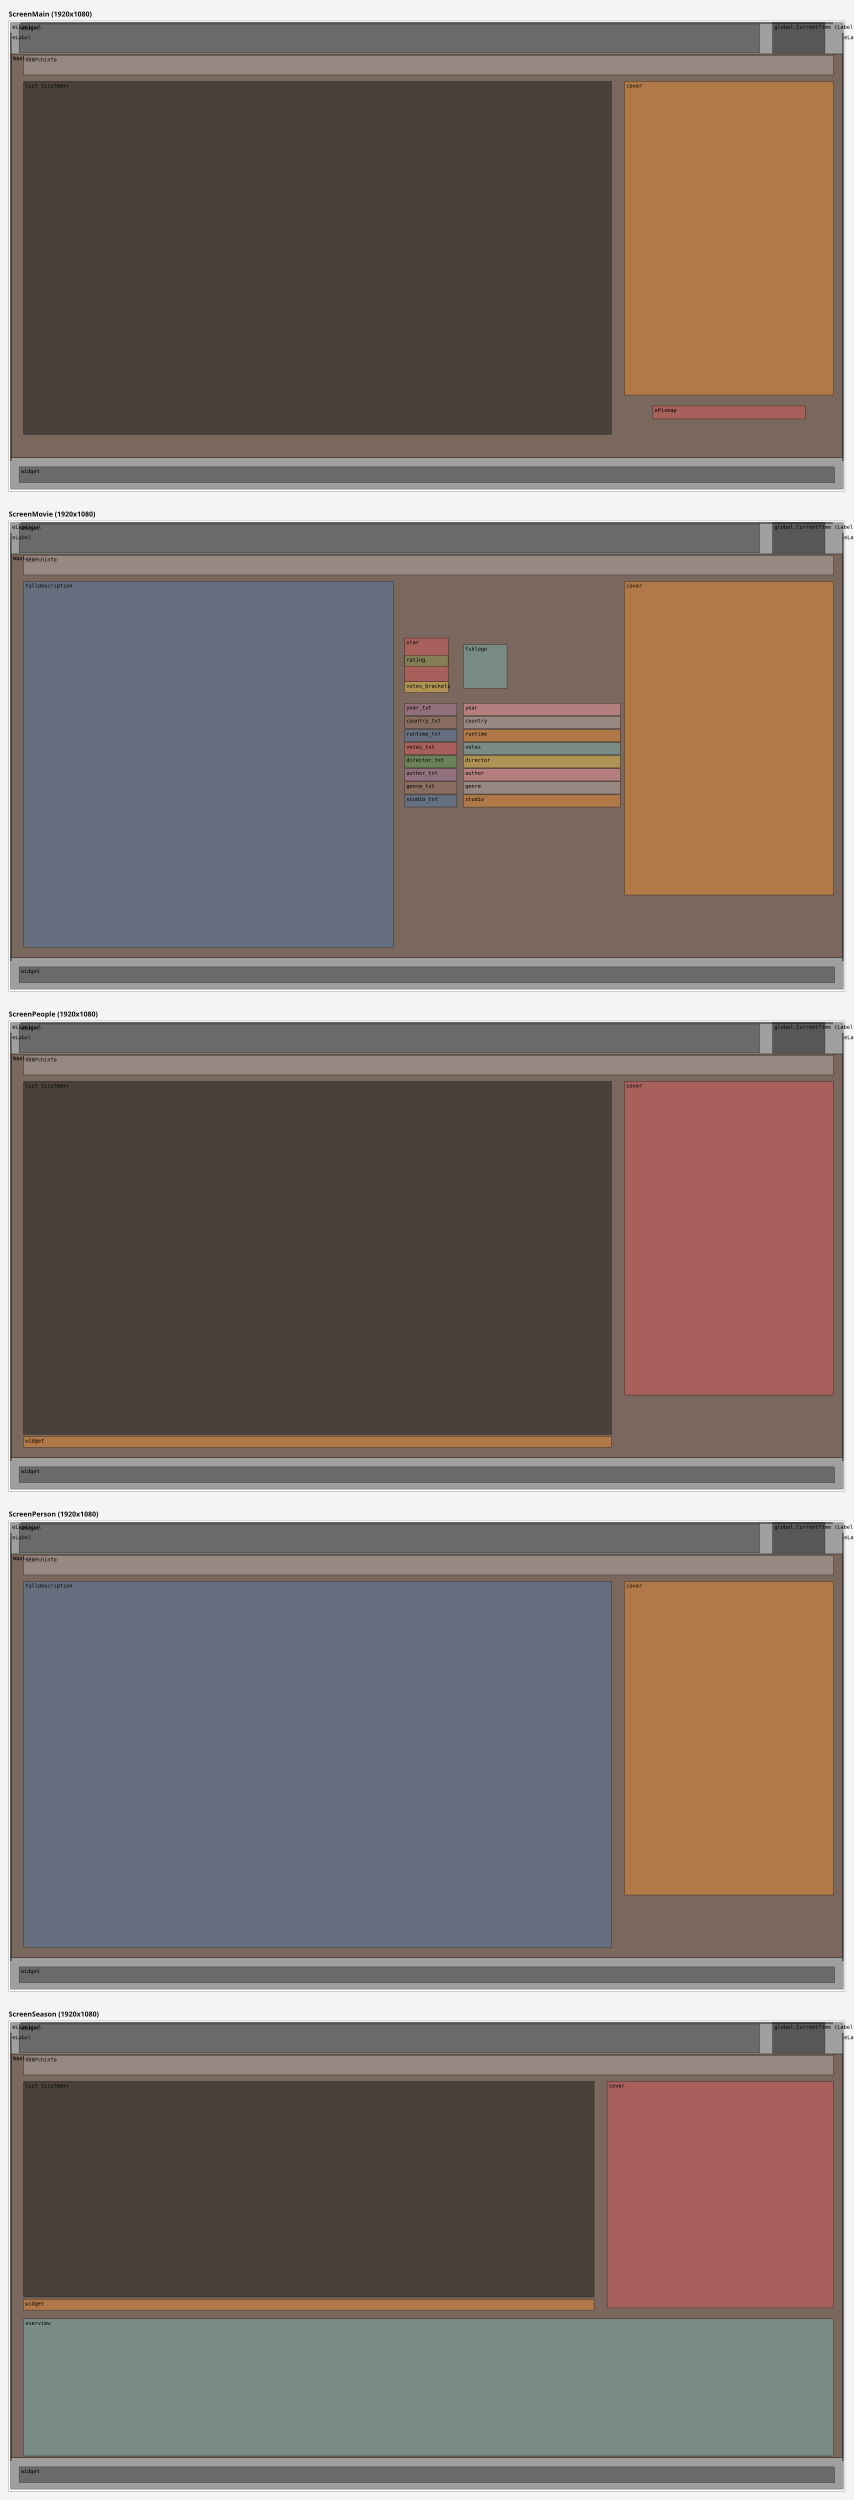
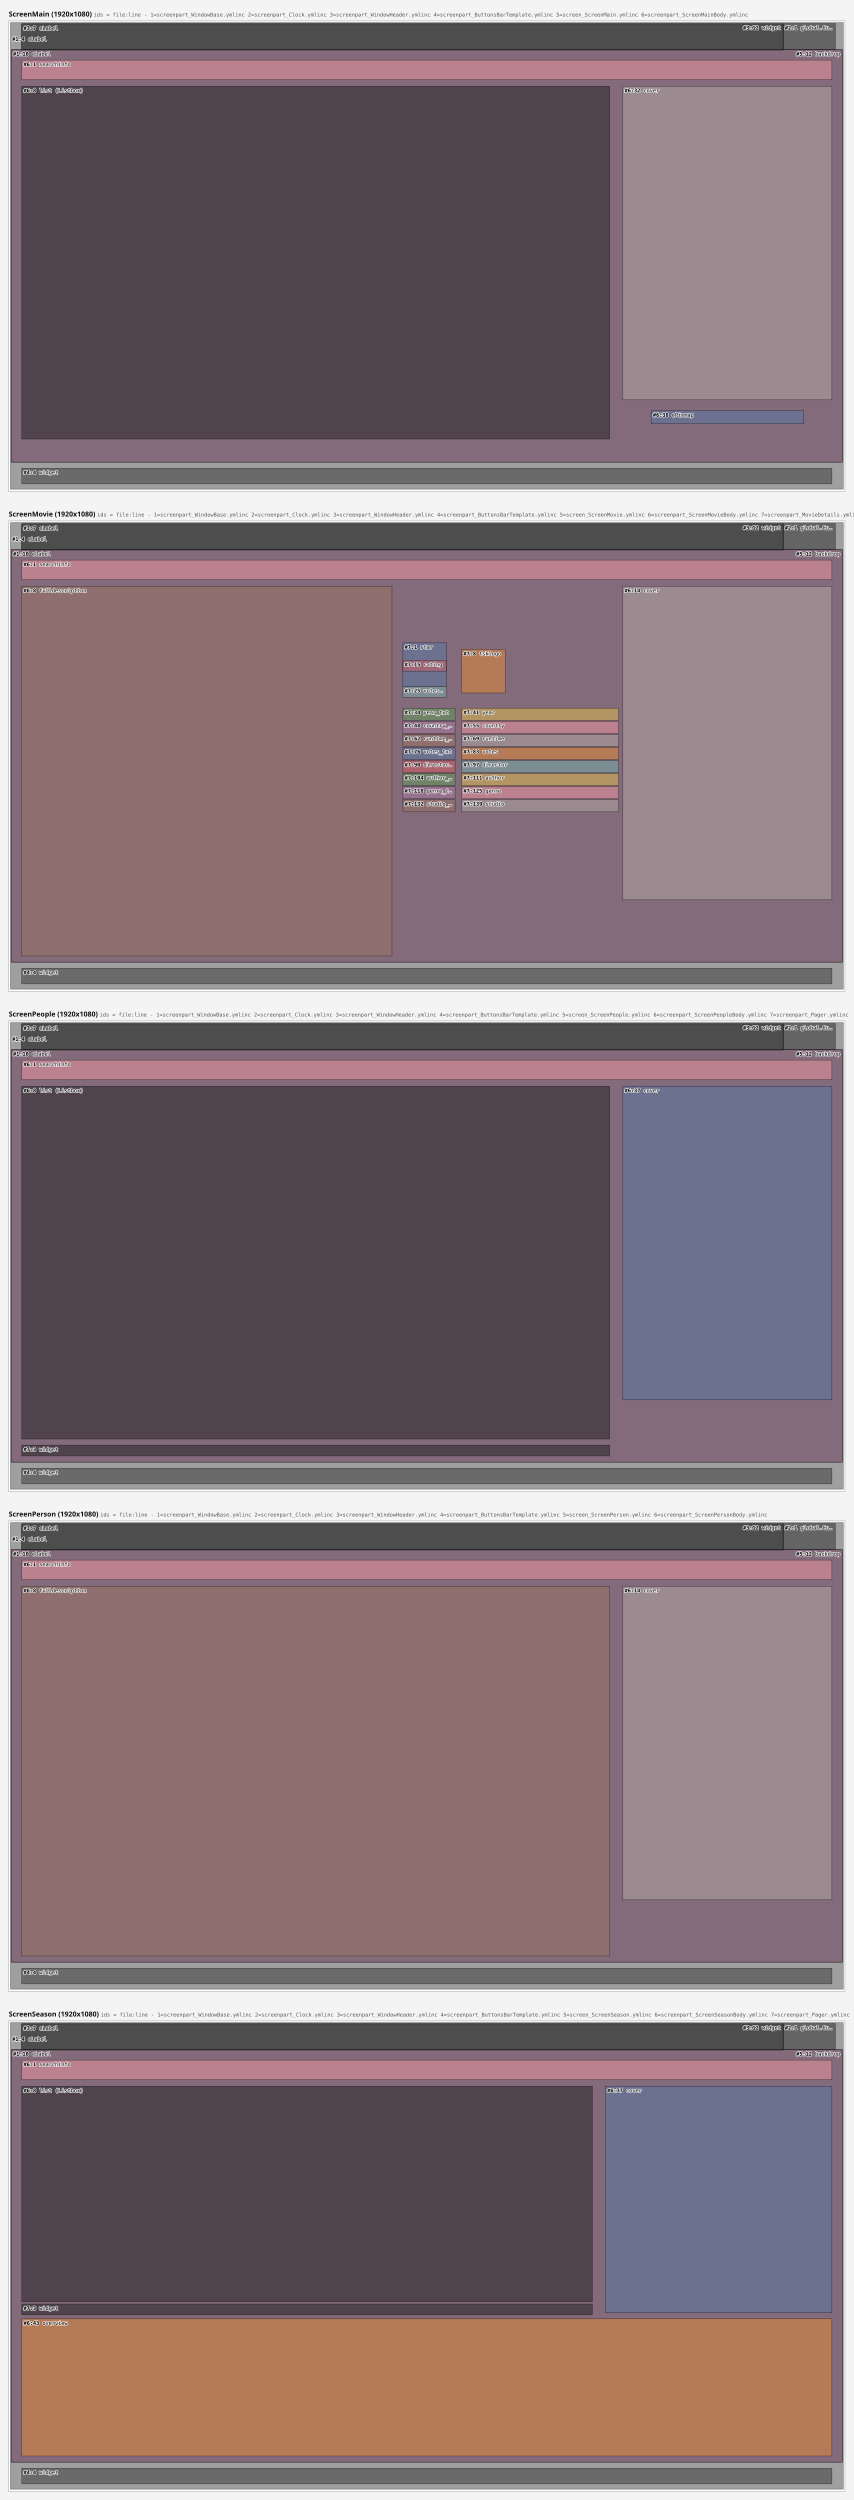
<svg xmlns="http://www.w3.org/2000/svg" width="1960" height="5740" viewBox="0 0 1960 5740">
  <rect x="0" y="0" width="1960" height="5740" fill="#f4f4f4" />
-   <text x="20" y="38" font-family="sans-serif" font-size="16" font-weight="bold" fill="#111111">ScreenMain (1920x1080)</text>
+   <text x="20" y="38" font-family="sans-serif" font-size="16" font-weight="bold" fill="#111111">ScreenMain (1920x1080) <tspan font-family="monospace" font-size="12" font-weight="normal" fill="#555555">ids = file:line - 1=screenpart_WindowBase.ymlinc  2=screenpart_Clock.ymlinc  3=screenpart_WindowHeader.ymlinc  4=screenpart_ButtonsBarTemplate.ymlinc  5=screen_ScreenMain.ymlinc  6=screenpart_ScreenMainBody.ymlinc</tspan>
+   </text>
  <g data-screen="0" transform="translate(20,48)">
    <rect x="0" y="0" width="1920" height="1080" fill="#ffffff" stroke="#999999" stroke-width="1" />
-     <g>
-       <rect data-ref="0:0" x="4" y="4" width="1912" height="1071" fill="#2c2c2c" fill-opacity="0.45" stroke="#000000" stroke-opacity="0.6" stroke-width="1" />
-       <text x="8" y="18" font-family="monospace" font-size="12" fill="#000000">eLabel</text>
-     </g>
-     <g>
-       <rect data-ref="0:1" x="6" y="76" width="1908" height="927" fill="#121212" fill-opacity="0.45" stroke="#000000" stroke-opacity="0.6" stroke-width="1" />
-       <text x="10" y="90" font-family="monospace" font-size="12" fill="#000000">eLabel</text>
-     </g>
-     <g>
-       <rect data-ref="0:2" x="28" y="4" width="1864" height="2" fill="#2c2c2c" fill-opacity="0.45" stroke="#000000" stroke-opacity="0.6" stroke-width="1" />
-       <text x="32" y="18" font-family="monospace" font-size="12" fill="#000000">eLabel</text>
-     </g>
-     <g>
-       <rect data-ref="0:3" x="4" y="28" width="2" height="982" fill="#2c2c2c" fill-opacity="0.45" stroke="#000000" stroke-opacity="0.6" stroke-width="1" />
-       <text x="8" y="42" font-family="monospace" font-size="12" fill="#000000">eLabel</text>
-     </g>
-     <g>
-       <rect data-ref="0:4" x="1914" y="28" width="2" height="982" fill="#2c2c2c" fill-opacity="0.45" stroke="#000000" stroke-opacity="0.6" stroke-width="1" />
-       <text x="1918" y="42" font-family="monospace" font-size="12" fill="#000000">eLabel</text>
-     </g>
-     <g>
-       <rect data-ref="0:8" x="6" y="76" width="1908" height="927" fill="#9c755f" fill-opacity="0.45" stroke="#000000" stroke-opacity="0.6" stroke-width="1" />
-       <text x="10" y="90" font-family="monospace" font-size="12" fill="#000000">backdrop</text>
-     </g>
-     <g>
-       <rect data-ref="0:5" x="24" y="7" width="1700" height="66" fill="#2c2c2c" fill-opacity="0.45" stroke="#000000" stroke-opacity="0.6" stroke-width="1" />
-       <text x="28" y="21" font-family="monospace" font-size="12" fill="#000000">widget</text>
-     </g>
-     <g>
-       <rect data-ref="0:9" x="34" y="79" width="1860" height="45" fill="#bab0ac" fill-opacity="0.45" stroke="#000000" stroke-opacity="0.6" stroke-width="1" />
-       <text x="38" y="93" font-family="monospace" font-size="12" fill="#000000">searchinfo</text>
-     </g>
-     <g>
-       <rect data-ref="0:10" x="34" y="139" width="1350" height="810" fill="#121212" fill-opacity="0.45" stroke="#000000" stroke-opacity="0.6" stroke-width="1" />
-       <text x="38" y="153" font-family="monospace" font-size="12" fill="#000000">list (Listbox)</text>
-     </g>
-     <g>
-       <rect data-ref="0:11" x="1414" y="139" width="480" height="720" fill="#f28e2b" fill-opacity="0.45" stroke="#000000" stroke-opacity="0.6" stroke-width="1" />
-       <text x="1418" y="153" font-family="monospace" font-size="12" fill="#000000">cover</text>
-     </g>
-     <g>
-       <rect data-ref="0:12" x="1479" y="884" width="350" height="30" fill="#e15759" fill-opacity="0.45" stroke="#000000" stroke-opacity="0.6" stroke-width="1" />
-       <text x="1483" y="898" font-family="monospace" font-size="12" fill="#000000">ePixmap</text>
-     </g>
-     <g>
-       <rect data-ref="0:7" x="24" y="1024" width="1872" height="36" fill="#2c2c2c" fill-opacity="0.45" stroke="#000000" stroke-opacity="0.6" stroke-width="1" />
-       <text x="28" y="1038" font-family="monospace" font-size="12" fill="#000000">widget</text>
-     </g>
-     <g>
-       <rect data-ref="0:6" x="1754" y="4" width="120" height="70" fill="#000000" fill-opacity="0.45" stroke="#000000" stroke-opacity="0.6" stroke-width="1" />
-       <text x="1758" y="18" font-family="monospace" font-size="12" fill="#000000">global.CurrentTime (Label)</text>
-     </g>
-   </g>
-   <text x="20" y="1186" font-family="sans-serif" font-size="16" font-weight="bold" fill="#111111">ScreenMovie (1920x1080)</text>
+     <rect data-ref="0:0" data-src="screenpart_WindowBase.ymlinc:4" x="4" y="4" width="1912" height="1071" fill="#2c2c2c" fill-opacity="0.45" stroke="#000000" stroke-opacity="0.6" stroke-width="1" />
+     <rect data-ref="0:1" data-src="screenpart_WindowBase.ymlinc:10" x="6" y="66" width="1908" height="947" fill="#121212" fill-opacity="0.45" stroke="#000000" stroke-opacity="0.6" stroke-width="1" />
+     <rect data-ref="0:6" data-src="screen_ScreenMain.ymlinc:12" x="6" y="66" width="1908" height="947" fill="#b07aa1" fill-opacity="0.45" stroke="#000000" stroke-opacity="0.6" stroke-width="1" />
+     <rect data-ref="0:7" data-src="screenpart_ScreenMainBody.ymlinc:1" x="30" y="90" width="1860" height="45" fill="#ff9da7" fill-opacity="0.45" stroke="#000000" stroke-opacity="0.6" stroke-width="1" />
+     <rect data-ref="0:8" data-src="screenpart_ScreenMainBody.ymlinc:8" x="30" y="150" width="1350" height="810" fill="#121212" fill-opacity="0.45" stroke="#000000" stroke-opacity="0.6" stroke-width="1" />
+     <rect data-ref="0:9" data-src="screenpart_ScreenMainBody.ymlinc:32" x="1410" y="150" width="480" height="720" fill="#bab0ac" fill-opacity="0.45" stroke="#000000" stroke-opacity="0.6" stroke-width="1" />
+     <rect data-ref="0:10" data-src="screenpart_ScreenMainBody.ymlinc:38" x="1475" y="895" width="350" height="30" fill="#4e79a7" fill-opacity="0.45" stroke="#000000" stroke-opacity="0.6" stroke-width="1" />
+     <rect data-ref="0:5" data-src="screenpart_ButtonsBarTemplate.ymlinc:4" x="30" y="1027" width="1860" height="36" fill="#2c2c2c" fill-opacity="0.45" stroke="#000000" stroke-opacity="0.6" stroke-width="1" />
+     <rect data-ref="0:3" data-src="screenpart_WindowHeader.ymlinc:7" x="30" y="7" width="1748" height="60" fill="#2c2c2c" fill-opacity="0.45" stroke="#000000" stroke-opacity="0.6" stroke-width="1" />
+     <rect data-ref="0:2" data-src="screenpart_Clock.ymlinc:1" x="1778" y="6" width="120" height="60" fill="#1d1d1d" fill-opacity="0.45" stroke="#000000" stroke-opacity="0.6" stroke-width="1" />
+     <rect data-ref="0:4" data-src="screenpart_WindowHeader.ymlinc:12" x="30" y="6" width="1748" height="60" fill="#2c2c2c" fill-opacity="0.45" stroke="#000000" stroke-opacity="0.6" stroke-width="1" />
+     <g pointer-events="none" font-family="monospace" font-size="12" fill="#000000" stroke="#ffffff" stroke-width="3" stroke-opacity="0.85" stroke-linejoin="round" paint-order="stroke">
+       <text x="8" y="46">
+         <tspan font-weight="bold">#1:4</tspan> eLabel</text>
+       <text x="10" y="80">
+         <tspan font-weight="bold">#1:10</tspan> eLabel</text>
+       <text x="1808" y="80">
+         <tspan font-weight="bold">#5:12</tspan> backdrop</text>
+       <text x="34" y="104">
+         <tspan font-weight="bold">#6:1</tspan> searchinfo</text>
+       <text x="34" y="164">
+         <tspan font-weight="bold">#6:8</tspan> list (Listbox)</text>
+       <text x="1414" y="164">
+         <tspan font-weight="bold">#6:32</tspan> cover</text>
+       <text x="1479" y="909">
+         <tspan font-weight="bold">#6:38</tspan> ePixmap</text>
+       <text x="34" y="1041">
+         <tspan font-weight="bold">#4:4</tspan> widget</text>
+       <text x="34" y="21">
+         <tspan font-weight="bold">#3:7</tspan> eLabel</text>
+       <text x="1782" y="20">
+         <tspan font-weight="bold">#2:1</tspan> global.Cu…</text>
+       <text x="1686" y="20">
+         <tspan font-weight="bold">#3:12</tspan> widget</text>
+     </g>
+   </g>
+   <text x="20" y="1186" font-family="sans-serif" font-size="16" font-weight="bold" fill="#111111">ScreenMovie (1920x1080) <tspan font-family="monospace" font-size="12" font-weight="normal" fill="#555555">ids = file:line - 1=screenpart_WindowBase.ymlinc  2=screenpart_Clock.ymlinc  3=screenpart_WindowHeader.ymlinc  4=screenpart_ButtonsBarTemplate.ymlinc  5=screen_ScreenMovie.ymlinc  6=screenpart_ScreenMovieBody.ymlinc  7=screenpart_MovieDetails.ymlinc</tspan>
+   </text>
  <g data-screen="1" transform="translate(20,1196)">
    <rect x="0" y="0" width="1920" height="1080" fill="#ffffff" stroke="#999999" stroke-width="1" />
-     <g>
-       <rect data-ref="1:0" x="4" y="4" width="1912" height="1071" fill="#2c2c2c" fill-opacity="0.45" stroke="#000000" stroke-opacity="0.6" stroke-width="1" />
-       <text x="8" y="18" font-family="monospace" font-size="12" fill="#000000">eLabel</text>
-     </g>
-     <g>
-       <rect data-ref="1:1" x="6" y="76" width="1908" height="927" fill="#121212" fill-opacity="0.45" stroke="#000000" stroke-opacity="0.6" stroke-width="1" />
-       <text x="10" y="90" font-family="monospace" font-size="12" fill="#000000">eLabel</text>
-     </g>
-     <g>
-       <rect data-ref="1:2" x="28" y="4" width="1864" height="2" fill="#2c2c2c" fill-opacity="0.45" stroke="#000000" stroke-opacity="0.6" stroke-width="1" />
-       <text x="32" y="18" font-family="monospace" font-size="12" fill="#000000">eLabel</text>
-     </g>
-     <g>
-       <rect data-ref="1:3" x="4" y="28" width="2" height="982" fill="#2c2c2c" fill-opacity="0.45" stroke="#000000" stroke-opacity="0.6" stroke-width="1" />
-       <text x="8" y="42" font-family="monospace" font-size="12" fill="#000000">eLabel</text>
-     </g>
-     <g>
-       <rect data-ref="1:4" x="1914" y="28" width="2" height="982" fill="#2c2c2c" fill-opacity="0.45" stroke="#000000" stroke-opacity="0.6" stroke-width="1" />
-       <text x="1918" y="42" font-family="monospace" font-size="12" fill="#000000">eLabel</text>
-     </g>
-     <g>
-       <rect data-ref="1:8" x="6" y="76" width="1908" height="927" fill="#9c755f" fill-opacity="0.45" stroke="#000000" stroke-opacity="0.6" stroke-width="1" />
-       <text x="10" y="90" font-family="monospace" font-size="12" fill="#000000">backdrop</text>
-     </g>
-     <g>
-       <rect data-ref="1:5" x="24" y="7" width="1700" height="66" fill="#2c2c2c" fill-opacity="0.45" stroke="#000000" stroke-opacity="0.6" stroke-width="1" />
-       <text x="28" y="21" font-family="monospace" font-size="12" fill="#000000">widget</text>
-     </g>
-     <g>
-       <rect data-ref="1:9" x="34" y="79" width="1860" height="45" fill="#bab0ac" fill-opacity="0.45" stroke="#000000" stroke-opacity="0.6" stroke-width="1" />
-       <text x="38" y="93" font-family="monospace" font-size="12" fill="#000000">searchinfo</text>
-     </g>
-     <g>
-       <rect data-ref="1:10" x="34" y="139" width="850" height="840" fill="#4e79a7" fill-opacity="0.45" stroke="#000000" stroke-opacity="0.6" stroke-width="1" />
-       <text x="38" y="153" font-family="monospace" font-size="12" fill="#000000">fulldescription</text>
-     </g>
-     <g>
-       <rect data-ref="1:11" x="1414" y="139" width="480" height="720" fill="#f28e2b" fill-opacity="0.45" stroke="#000000" stroke-opacity="0.6" stroke-width="1" />
-       <text x="1418" y="153" font-family="monospace" font-size="12" fill="#000000">cover</text>
-     </g>
-     <g>
-       <rect data-ref="1:12" x="909" y="269" width="100" height="100" fill="#e15759" fill-opacity="0.45" stroke="#000000" stroke-opacity="0.6" stroke-width="1" />
-       <text x="913" y="283" font-family="monospace" font-size="12" fill="#000000">star</text>
-     </g>
-     <g>
-       <rect data-ref="1:16" x="909" y="419" width="120" height="28" fill="#b07aa1" fill-opacity="0.45" stroke="#000000" stroke-opacity="0.6" stroke-width="1" />
-       <text x="913" y="433" font-family="monospace" font-size="12" fill="#000000">year_txt</text>
-     </g>
-     <g>
-       <rect data-ref="1:17" x="1044" y="419" width="360" height="28" fill="#ff9da7" fill-opacity="0.45" stroke="#000000" stroke-opacity="0.6" stroke-width="1" />
-       <text x="1048" y="433" font-family="monospace" font-size="12" fill="#000000">year</text>
-     </g>
-     <g>
-       <rect data-ref="1:18" x="909" y="449" width="120" height="28" fill="#9c755f" fill-opacity="0.45" stroke="#000000" stroke-opacity="0.6" stroke-width="1" />
-       <text x="913" y="463" font-family="monospace" font-size="12" fill="#000000">country_txt</text>
-     </g>
-     <g>
-       <rect data-ref="1:19" x="1044" y="449" width="360" height="28" fill="#bab0ac" fill-opacity="0.45" stroke="#000000" stroke-opacity="0.6" stroke-width="1" />
-       <text x="1048" y="463" font-family="monospace" font-size="12" fill="#000000">country</text>
-     </g>
-     <g>
-       <rect data-ref="1:20" x="909" y="479" width="120" height="28" fill="#4e79a7" fill-opacity="0.45" stroke="#000000" stroke-opacity="0.6" stroke-width="1" />
-       <text x="913" y="493" font-family="monospace" font-size="12" fill="#000000">runtime_txt</text>
-     </g>
-     <g>
-       <rect data-ref="1:21" x="1044" y="479" width="360" height="28" fill="#f28e2b" fill-opacity="0.45" stroke="#000000" stroke-opacity="0.6" stroke-width="1" />
-       <text x="1048" y="493" font-family="monospace" font-size="12" fill="#000000">runtime</text>
-     </g>
-     <g>
-       <rect data-ref="1:22" x="909" y="509" width="120" height="28" fill="#e15759" fill-opacity="0.45" stroke="#000000" stroke-opacity="0.6" stroke-width="1" />
-       <text x="913" y="523" font-family="monospace" font-size="12" fill="#000000">votes_txt</text>
-     </g>
-     <g>
-       <rect data-ref="1:23" x="1044" y="509" width="360" height="28" fill="#76b7b2" fill-opacity="0.45" stroke="#000000" stroke-opacity="0.6" stroke-width="1" />
-       <text x="1048" y="523" font-family="monospace" font-size="12" fill="#000000">votes</text>
-     </g>
-     <g>
-       <rect data-ref="1:24" x="909" y="539" width="120" height="28" fill="#59a14f" fill-opacity="0.45" stroke="#000000" stroke-opacity="0.6" stroke-width="1" />
-       <text x="913" y="553" font-family="monospace" font-size="12" fill="#000000">director_txt</text>
-     </g>
-     <g>
-       <rect data-ref="1:25" x="1044" y="539" width="360" height="28" fill="#edc948" fill-opacity="0.45" stroke="#000000" stroke-opacity="0.6" stroke-width="1" />
-       <text x="1048" y="553" font-family="monospace" font-size="12" fill="#000000">director</text>
-     </g>
-     <g>
-       <rect data-ref="1:26" x="909" y="569" width="120" height="28" fill="#b07aa1" fill-opacity="0.45" stroke="#000000" stroke-opacity="0.6" stroke-width="1" />
-       <text x="913" y="583" font-family="monospace" font-size="12" fill="#000000">author_txt</text>
-     </g>
-     <g>
-       <rect data-ref="1:27" x="1044" y="569" width="360" height="28" fill="#ff9da7" fill-opacity="0.45" stroke="#000000" stroke-opacity="0.6" stroke-width="1" />
-       <text x="1048" y="583" font-family="monospace" font-size="12" fill="#000000">author</text>
-     </g>
-     <g>
-       <rect data-ref="1:28" x="909" y="599" width="120" height="28" fill="#9c755f" fill-opacity="0.45" stroke="#000000" stroke-opacity="0.6" stroke-width="1" />
-       <text x="913" y="613" font-family="monospace" font-size="12" fill="#000000">genre_txt</text>
-     </g>
-     <g>
-       <rect data-ref="1:29" x="1044" y="599" width="360" height="28" fill="#bab0ac" fill-opacity="0.45" stroke="#000000" stroke-opacity="0.6" stroke-width="1" />
-       <text x="1048" y="613" font-family="monospace" font-size="12" fill="#000000">genre</text>
-     </g>
-     <g>
-       <rect data-ref="1:30" x="909" y="629" width="120" height="28" fill="#4e79a7" fill-opacity="0.45" stroke="#000000" stroke-opacity="0.6" stroke-width="1" />
-       <text x="913" y="643" font-family="monospace" font-size="12" fill="#000000">studio_txt</text>
-     </g>
-     <g>
-       <rect data-ref="1:31" x="1044" y="629" width="360" height="28" fill="#f28e2b" fill-opacity="0.45" stroke="#000000" stroke-opacity="0.6" stroke-width="1" />
-       <text x="1048" y="643" font-family="monospace" font-size="12" fill="#000000">studio</text>
-     </g>
-     <g>
-       <rect data-ref="1:13" x="1044" y="284" width="100" height="100" fill="#76b7b2" fill-opacity="0.45" stroke="#000000" stroke-opacity="0.6" stroke-width="1" />
-       <text x="1048" y="298" font-family="monospace" font-size="12" fill="#000000">fsklogo</text>
-     </g>
-     <g>
-       <rect data-ref="1:14" x="909" y="309" width="100" height="25" fill="#59a14f" fill-opacity="0.45" stroke="#000000" stroke-opacity="0.6" stroke-width="1" />
-       <text x="913" y="323" font-family="monospace" font-size="12" fill="#000000">rating</text>
-     </g>
-     <g>
-       <rect data-ref="1:15" x="909" y="369" width="100" height="25" fill="#edc948" fill-opacity="0.45" stroke="#000000" stroke-opacity="0.6" stroke-width="1" />
-       <text x="913" y="383" font-family="monospace" font-size="12" fill="#000000">votes_brackets</text>
-     </g>
-     <g>
-       <rect data-ref="1:7" x="24" y="1024" width="1872" height="36" fill="#2c2c2c" fill-opacity="0.45" stroke="#000000" stroke-opacity="0.6" stroke-width="1" />
-       <text x="28" y="1038" font-family="monospace" font-size="12" fill="#000000">widget</text>
-     </g>
-     <g>
-       <rect data-ref="1:6" x="1754" y="4" width="120" height="70" fill="#000000" fill-opacity="0.45" stroke="#000000" stroke-opacity="0.6" stroke-width="1" />
-       <text x="1758" y="18" font-family="monospace" font-size="12" fill="#000000">global.CurrentTime (Label)</text>
-     </g>
-   </g>
-   <text x="20" y="2334" font-family="sans-serif" font-size="16" font-weight="bold" fill="#111111">ScreenPeople (1920x1080)</text>
+     <rect data-ref="1:0" data-src="screenpart_WindowBase.ymlinc:4" x="4" y="4" width="1912" height="1071" fill="#2c2c2c" fill-opacity="0.45" stroke="#000000" stroke-opacity="0.6" stroke-width="1" />
+     <rect data-ref="1:1" data-src="screenpart_WindowBase.ymlinc:10" x="6" y="66" width="1908" height="947" fill="#121212" fill-opacity="0.45" stroke="#000000" stroke-opacity="0.6" stroke-width="1" />
+     <rect data-ref="1:6" data-src="screen_ScreenMovie.ymlinc:12" x="6" y="66" width="1908" height="947" fill="#b07aa1" fill-opacity="0.45" stroke="#000000" stroke-opacity="0.6" stroke-width="1" />
+     <rect data-ref="1:7" data-src="screenpart_ScreenMovieBody.ymlinc:1" x="30" y="90" width="1860" height="45" fill="#ff9da7" fill-opacity="0.45" stroke="#000000" stroke-opacity="0.6" stroke-width="1" />
+     <rect data-ref="1:8" data-src="screenpart_ScreenMovieBody.ymlinc:8" x="30" y="150" width="850" height="849" fill="#9c755f" fill-opacity="0.45" stroke="#000000" stroke-opacity="0.6" stroke-width="1" />
+     <rect data-ref="1:9" data-src="screenpart_ScreenMovieBody.ymlinc:14" x="1410" y="150" width="480" height="720" fill="#bab0ac" fill-opacity="0.45" stroke="#000000" stroke-opacity="0.6" stroke-width="1" />
+     <rect data-ref="1:10" data-src="screenpart_MovieDetails.ymlinc:1" x="905" y="280" width="100" height="100" fill="#4e79a7" fill-opacity="0.45" stroke="#000000" stroke-opacity="0.6" stroke-width="1" />
+     <rect data-ref="1:14" data-src="screenpart_MovieDetails.ymlinc:34" x="905" y="430" width="120" height="28" fill="#59a14f" fill-opacity="0.45" stroke="#000000" stroke-opacity="0.6" stroke-width="1" />
+     <rect data-ref="1:15" data-src="screenpart_MovieDetails.ymlinc:41" x="1040" y="430" width="360" height="28" fill="#edc948" fill-opacity="0.45" stroke="#000000" stroke-opacity="0.6" stroke-width="1" />
+     <rect data-ref="1:16" data-src="screenpart_MovieDetails.ymlinc:48" x="905" y="460" width="120" height="28" fill="#b07aa1" fill-opacity="0.45" stroke="#000000" stroke-opacity="0.6" stroke-width="1" />
+     <rect data-ref="1:17" data-src="screenpart_MovieDetails.ymlinc:55" x="1040" y="460" width="360" height="28" fill="#ff9da7" fill-opacity="0.45" stroke="#000000" stroke-opacity="0.6" stroke-width="1" />
+     <rect data-ref="1:18" data-src="screenpart_MovieDetails.ymlinc:62" x="905" y="490" width="120" height="28" fill="#9c755f" fill-opacity="0.45" stroke="#000000" stroke-opacity="0.6" stroke-width="1" />
+     <rect data-ref="1:19" data-src="screenpart_MovieDetails.ymlinc:69" x="1040" y="490" width="360" height="28" fill="#bab0ac" fill-opacity="0.45" stroke="#000000" stroke-opacity="0.6" stroke-width="1" />
+     <rect data-ref="1:20" data-src="screenpart_MovieDetails.ymlinc:76" x="905" y="520" width="120" height="28" fill="#4e79a7" fill-opacity="0.45" stroke="#000000" stroke-opacity="0.6" stroke-width="1" />
+     <rect data-ref="1:21" data-src="screenpart_MovieDetails.ymlinc:83" x="1040" y="520" width="360" height="28" fill="#f28e2b" fill-opacity="0.45" stroke="#000000" stroke-opacity="0.6" stroke-width="1" />
+     <rect data-ref="1:22" data-src="screenpart_MovieDetails.ymlinc:90" x="905" y="550" width="120" height="28" fill="#e15759" fill-opacity="0.45" stroke="#000000" stroke-opacity="0.6" stroke-width="1" />
+     <rect data-ref="1:23" data-src="screenpart_MovieDetails.ymlinc:97" x="1040" y="550" width="360" height="28" fill="#76b7b2" fill-opacity="0.45" stroke="#000000" stroke-opacity="0.6" stroke-width="1" />
+     <rect data-ref="1:24" data-src="screenpart_MovieDetails.ymlinc:104" x="905" y="580" width="120" height="28" fill="#59a14f" fill-opacity="0.45" stroke="#000000" stroke-opacity="0.6" stroke-width="1" />
+     <rect data-ref="1:25" data-src="screenpart_MovieDetails.ymlinc:111" x="1040" y="580" width="360" height="28" fill="#edc948" fill-opacity="0.45" stroke="#000000" stroke-opacity="0.6" stroke-width="1" />
+     <rect data-ref="1:26" data-src="screenpart_MovieDetails.ymlinc:118" x="905" y="610" width="120" height="28" fill="#b07aa1" fill-opacity="0.45" stroke="#000000" stroke-opacity="0.6" stroke-width="1" />
+     <rect data-ref="1:27" data-src="screenpart_MovieDetails.ymlinc:125" x="1040" y="610" width="360" height="28" fill="#ff9da7" fill-opacity="0.45" stroke="#000000" stroke-opacity="0.6" stroke-width="1" />
+     <rect data-ref="1:28" data-src="screenpart_MovieDetails.ymlinc:132" x="905" y="640" width="120" height="28" fill="#9c755f" fill-opacity="0.45" stroke="#000000" stroke-opacity="0.6" stroke-width="1" />
+     <rect data-ref="1:29" data-src="screenpart_MovieDetails.ymlinc:139" x="1040" y="640" width="360" height="28" fill="#bab0ac" fill-opacity="0.45" stroke="#000000" stroke-opacity="0.6" stroke-width="1" />
+     <rect data-ref="1:11" data-src="screenpart_MovieDetails.ymlinc:8" x="1040" y="295" width="100" height="100" fill="#f28e2b" fill-opacity="0.45" stroke="#000000" stroke-opacity="0.6" stroke-width="1" />
+     <rect data-ref="1:12" data-src="screenpart_MovieDetails.ymlinc:15" x="905" y="320" width="100" height="25" fill="#e15759" fill-opacity="0.45" stroke="#000000" stroke-opacity="0.6" stroke-width="1" />
+     <rect data-ref="1:13" data-src="screenpart_MovieDetails.ymlinc:25" x="905" y="380" width="100" height="25" fill="#76b7b2" fill-opacity="0.45" stroke="#000000" stroke-opacity="0.6" stroke-width="1" />
+     <rect data-ref="1:5" data-src="screenpart_ButtonsBarTemplate.ymlinc:4" x="30" y="1027" width="1860" height="36" fill="#2c2c2c" fill-opacity="0.45" stroke="#000000" stroke-opacity="0.6" stroke-width="1" />
+     <rect data-ref="1:3" data-src="screenpart_WindowHeader.ymlinc:7" x="30" y="7" width="1748" height="60" fill="#2c2c2c" fill-opacity="0.45" stroke="#000000" stroke-opacity="0.6" stroke-width="1" />
+     <rect data-ref="1:2" data-src="screenpart_Clock.ymlinc:1" x="1778" y="6" width="120" height="60" fill="#1d1d1d" fill-opacity="0.45" stroke="#000000" stroke-opacity="0.6" stroke-width="1" />
+     <rect data-ref="1:4" data-src="screenpart_WindowHeader.ymlinc:12" x="30" y="6" width="1748" height="60" fill="#2c2c2c" fill-opacity="0.45" stroke="#000000" stroke-opacity="0.6" stroke-width="1" />
+     <g pointer-events="none" font-family="monospace" font-size="12" fill="#000000" stroke="#ffffff" stroke-width="3" stroke-opacity="0.85" stroke-linejoin="round" paint-order="stroke">
+       <text x="8" y="46">
+         <tspan font-weight="bold">#1:4</tspan> eLabel</text>
+       <text x="10" y="80">
+         <tspan font-weight="bold">#1:10</tspan> eLabel</text>
+       <text x="1808" y="80">
+         <tspan font-weight="bold">#5:12</tspan> backdrop</text>
+       <text x="34" y="104">
+         <tspan font-weight="bold">#6:1</tspan> searchinfo</text>
+       <text x="34" y="164">
+         <tspan font-weight="bold">#6:8</tspan> fulldescription</text>
+       <text x="1414" y="164">
+         <tspan font-weight="bold">#6:14</tspan> cover</text>
+       <text x="909" y="294">
+         <tspan font-weight="bold">#7:1</tspan> star</text>
+       <text x="909" y="444">
+         <tspan font-weight="bold">#7:34</tspan> year_txt</text>
+       <text x="1044" y="444">
+         <tspan font-weight="bold">#7:41</tspan> year</text>
+       <text x="909" y="474">
+         <tspan font-weight="bold">#7:48</tspan> country_…</text>
+       <text x="1044" y="474">
+         <tspan font-weight="bold">#7:55</tspan> country</text>
+       <text x="909" y="504">
+         <tspan font-weight="bold">#7:62</tspan> runtime_…</text>
+       <text x="1044" y="504">
+         <tspan font-weight="bold">#7:69</tspan> runtime</text>
+       <text x="909" y="534">
+         <tspan font-weight="bold">#7:76</tspan> votes_txt</text>
+       <text x="1044" y="534">
+         <tspan font-weight="bold">#7:83</tspan> votes</text>
+       <text x="909" y="564">
+         <tspan font-weight="bold">#7:90</tspan> director…</text>
+       <text x="1044" y="564">
+         <tspan font-weight="bold">#7:97</tspan> director</text>
+       <text x="909" y="594">
+         <tspan font-weight="bold">#7:104</tspan> author_…</text>
+       <text x="1044" y="594">
+         <tspan font-weight="bold">#7:111</tspan> author</text>
+       <text x="909" y="624">
+         <tspan font-weight="bold">#7:118</tspan> genre_t…</text>
+       <text x="1044" y="624">
+         <tspan font-weight="bold">#7:125</tspan> genre</text>
+       <text x="909" y="654">
+         <tspan font-weight="bold">#7:132</tspan> studio_…</text>
+       <text x="1044" y="654">
+         <tspan font-weight="bold">#7:139</tspan> studio</text>
+       <text x="1044" y="309">
+         <tspan font-weight="bold">#7:8</tspan> fsklogo</text>
+       <text x="909" y="334">
+         <tspan font-weight="bold">#7:15</tspan> rating</text>
+       <text x="909" y="394">
+         <tspan font-weight="bold">#7:25</tspan> votes…</text>
+       <text x="34" y="1041">
+         <tspan font-weight="bold">#4:4</tspan> widget</text>
+       <text x="34" y="21">
+         <tspan font-weight="bold">#3:7</tspan> eLabel</text>
+       <text x="1782" y="20">
+         <tspan font-weight="bold">#2:1</tspan> global.Cu…</text>
+       <text x="1686" y="20">
+         <tspan font-weight="bold">#3:12</tspan> widget</text>
+     </g>
+   </g>
+   <text x="20" y="2334" font-family="sans-serif" font-size="16" font-weight="bold" fill="#111111">ScreenPeople (1920x1080) <tspan font-family="monospace" font-size="12" font-weight="normal" fill="#555555">ids = file:line - 1=screenpart_WindowBase.ymlinc  2=screenpart_Clock.ymlinc  3=screenpart_WindowHeader.ymlinc  4=screenpart_ButtonsBarTemplate.ymlinc  5=screen_ScreenPeople.ymlinc  6=screenpart_ScreenPeopleBody.ymlinc  7=screenpart_Pager.ymlinc</tspan>
+   </text>
  <g data-screen="2" transform="translate(20,2344)">
    <rect x="0" y="0" width="1920" height="1080" fill="#ffffff" stroke="#999999" stroke-width="1" />
-     <g>
-       <rect data-ref="2:0" x="4" y="4" width="1912" height="1071" fill="#2c2c2c" fill-opacity="0.45" stroke="#000000" stroke-opacity="0.6" stroke-width="1" />
-       <text x="8" y="18" font-family="monospace" font-size="12" fill="#000000">eLabel</text>
-     </g>
-     <g>
-       <rect data-ref="2:1" x="6" y="76" width="1908" height="927" fill="#121212" fill-opacity="0.45" stroke="#000000" stroke-opacity="0.6" stroke-width="1" />
-       <text x="10" y="90" font-family="monospace" font-size="12" fill="#000000">eLabel</text>
-     </g>
-     <g>
-       <rect data-ref="2:2" x="28" y="4" width="1864" height="2" fill="#2c2c2c" fill-opacity="0.45" stroke="#000000" stroke-opacity="0.6" stroke-width="1" />
-       <text x="32" y="18" font-family="monospace" font-size="12" fill="#000000">eLabel</text>
-     </g>
-     <g>
-       <rect data-ref="2:3" x="4" y="28" width="2" height="982" fill="#2c2c2c" fill-opacity="0.45" stroke="#000000" stroke-opacity="0.6" stroke-width="1" />
-       <text x="8" y="42" font-family="monospace" font-size="12" fill="#000000">eLabel</text>
-     </g>
-     <g>
-       <rect data-ref="2:4" x="1914" y="28" width="2" height="982" fill="#2c2c2c" fill-opacity="0.45" stroke="#000000" stroke-opacity="0.6" stroke-width="1" />
-       <text x="1918" y="42" font-family="monospace" font-size="12" fill="#000000">eLabel</text>
-     </g>
-     <g>
-       <rect data-ref="2:8" x="6" y="76" width="1908" height="927" fill="#9c755f" fill-opacity="0.45" stroke="#000000" stroke-opacity="0.6" stroke-width="1" />
-       <text x="10" y="90" font-family="monospace" font-size="12" fill="#000000">backdrop</text>
-     </g>
-     <g>
-       <rect data-ref="2:5" x="24" y="7" width="1700" height="66" fill="#2c2c2c" fill-opacity="0.45" stroke="#000000" stroke-opacity="0.6" stroke-width="1" />
-       <text x="28" y="21" font-family="monospace" font-size="12" fill="#000000">widget</text>
-     </g>
-     <g>
-       <rect data-ref="2:9" x="34" y="79" width="1860" height="45" fill="#bab0ac" fill-opacity="0.45" stroke="#000000" stroke-opacity="0.6" stroke-width="1" />
-       <text x="38" y="93" font-family="monospace" font-size="12" fill="#000000">searchinfo</text>
-     </g>
-     <g>
-       <rect data-ref="2:10" x="34" y="139" width="1350" height="810" fill="#121212" fill-opacity="0.45" stroke="#000000" stroke-opacity="0.6" stroke-width="1" />
-       <text x="38" y="153" font-family="monospace" font-size="12" fill="#000000">list (Listbox)</text>
-     </g>
-     <g>
-       <rect data-ref="2:11" x="34" y="954" width="1350" height="25" fill="#f28e2b" fill-opacity="0.45" stroke="#000000" stroke-opacity="0.6" stroke-width="1" />
-       <text x="38" y="968" font-family="monospace" font-size="12" fill="#000000">widget</text>
-     </g>
-     <g>
-       <rect data-ref="2:12" x="1414" y="139" width="480" height="720" fill="#e15759" fill-opacity="0.45" stroke="#000000" stroke-opacity="0.6" stroke-width="1" />
-       <text x="1418" y="153" font-family="monospace" font-size="12" fill="#000000">cover</text>
-     </g>
-     <g>
-       <rect data-ref="2:7" x="24" y="1024" width="1872" height="36" fill="#2c2c2c" fill-opacity="0.45" stroke="#000000" stroke-opacity="0.6" stroke-width="1" />
-       <text x="28" y="1038" font-family="monospace" font-size="12" fill="#000000">widget</text>
-     </g>
-     <g>
-       <rect data-ref="2:6" x="1754" y="4" width="120" height="70" fill="#000000" fill-opacity="0.45" stroke="#000000" stroke-opacity="0.6" stroke-width="1" />
-       <text x="1758" y="18" font-family="monospace" font-size="12" fill="#000000">global.CurrentTime (Label)</text>
-     </g>
-   </g>
-   <text x="20" y="3482" font-family="sans-serif" font-size="16" font-weight="bold" fill="#111111">ScreenPerson (1920x1080)</text>
+     <rect data-ref="2:0" data-src="screenpart_WindowBase.ymlinc:4" x="4" y="4" width="1912" height="1071" fill="#2c2c2c" fill-opacity="0.45" stroke="#000000" stroke-opacity="0.6" stroke-width="1" />
+     <rect data-ref="2:1" data-src="screenpart_WindowBase.ymlinc:10" x="6" y="66" width="1908" height="947" fill="#121212" fill-opacity="0.45" stroke="#000000" stroke-opacity="0.6" stroke-width="1" />
+     <rect data-ref="2:6" data-src="screen_ScreenPeople.ymlinc:12" x="6" y="66" width="1908" height="947" fill="#b07aa1" fill-opacity="0.45" stroke="#000000" stroke-opacity="0.6" stroke-width="1" />
+     <rect data-ref="2:7" data-src="screenpart_ScreenPeopleBody.ymlinc:1" x="30" y="90" width="1860" height="45" fill="#ff9da7" fill-opacity="0.45" stroke="#000000" stroke-opacity="0.6" stroke-width="1" />
+     <rect data-ref="2:8" data-src="screenpart_ScreenPeopleBody.ymlinc:8" x="30" y="150" width="1350" height="810" fill="#121212" fill-opacity="0.45" stroke="#000000" stroke-opacity="0.6" stroke-width="1" />
+     <rect data-ref="2:9" data-src="screenpart_Pager.ymlinc:3" x="30" y="974" width="1350" height="25" fill="#121212" fill-opacity="0.45" stroke="#000000" stroke-opacity="0.6" stroke-width="1" />
+     <rect data-ref="2:10" data-src="screenpart_ScreenPeopleBody.ymlinc:37" x="1410" y="150" width="480" height="720" fill="#4e79a7" fill-opacity="0.45" stroke="#000000" stroke-opacity="0.6" stroke-width="1" />
+     <rect data-ref="2:5" data-src="screenpart_ButtonsBarTemplate.ymlinc:4" x="30" y="1027" width="1860" height="36" fill="#2c2c2c" fill-opacity="0.45" stroke="#000000" stroke-opacity="0.6" stroke-width="1" />
+     <rect data-ref="2:3" data-src="screenpart_WindowHeader.ymlinc:7" x="30" y="7" width="1748" height="60" fill="#2c2c2c" fill-opacity="0.45" stroke="#000000" stroke-opacity="0.6" stroke-width="1" />
+     <rect data-ref="2:2" data-src="screenpart_Clock.ymlinc:1" x="1778" y="6" width="120" height="60" fill="#1d1d1d" fill-opacity="0.45" stroke="#000000" stroke-opacity="0.6" stroke-width="1" />
+     <rect data-ref="2:4" data-src="screenpart_WindowHeader.ymlinc:12" x="30" y="6" width="1748" height="60" fill="#2c2c2c" fill-opacity="0.45" stroke="#000000" stroke-opacity="0.6" stroke-width="1" />
+     <g pointer-events="none" font-family="monospace" font-size="12" fill="#000000" stroke="#ffffff" stroke-width="3" stroke-opacity="0.85" stroke-linejoin="round" paint-order="stroke">
+       <text x="8" y="46">
+         <tspan font-weight="bold">#1:4</tspan> eLabel</text>
+       <text x="10" y="80">
+         <tspan font-weight="bold">#1:10</tspan> eLabel</text>
+       <text x="1808" y="80">
+         <tspan font-weight="bold">#5:12</tspan> backdrop</text>
+       <text x="34" y="104">
+         <tspan font-weight="bold">#6:1</tspan> searchinfo</text>
+       <text x="34" y="164">
+         <tspan font-weight="bold">#6:8</tspan> list (Listbox)</text>
+       <text x="34" y="988">
+         <tspan font-weight="bold">#7:3</tspan> widget</text>
+       <text x="1414" y="164">
+         <tspan font-weight="bold">#6:37</tspan> cover</text>
+       <text x="34" y="1041">
+         <tspan font-weight="bold">#4:4</tspan> widget</text>
+       <text x="34" y="21">
+         <tspan font-weight="bold">#3:7</tspan> eLabel</text>
+       <text x="1782" y="20">
+         <tspan font-weight="bold">#2:1</tspan> global.Cu…</text>
+       <text x="1686" y="20">
+         <tspan font-weight="bold">#3:12</tspan> widget</text>
+     </g>
+   </g>
+   <text x="20" y="3482" font-family="sans-serif" font-size="16" font-weight="bold" fill="#111111">ScreenPerson (1920x1080) <tspan font-family="monospace" font-size="12" font-weight="normal" fill="#555555">ids = file:line - 1=screenpart_WindowBase.ymlinc  2=screenpart_Clock.ymlinc  3=screenpart_WindowHeader.ymlinc  4=screenpart_ButtonsBarTemplate.ymlinc  5=screen_ScreenPerson.ymlinc  6=screenpart_ScreenPersonBody.ymlinc</tspan>
+   </text>
  <g data-screen="3" transform="translate(20,3492)">
    <rect x="0" y="0" width="1920" height="1080" fill="#ffffff" stroke="#999999" stroke-width="1" />
-     <g>
-       <rect data-ref="3:0" x="4" y="4" width="1912" height="1071" fill="#2c2c2c" fill-opacity="0.45" stroke="#000000" stroke-opacity="0.6" stroke-width="1" />
-       <text x="8" y="18" font-family="monospace" font-size="12" fill="#000000">eLabel</text>
-     </g>
-     <g>
-       <rect data-ref="3:1" x="6" y="76" width="1908" height="927" fill="#121212" fill-opacity="0.45" stroke="#000000" stroke-opacity="0.6" stroke-width="1" />
-       <text x="10" y="90" font-family="monospace" font-size="12" fill="#000000">eLabel</text>
-     </g>
-     <g>
-       <rect data-ref="3:2" x="28" y="4" width="1864" height="2" fill="#2c2c2c" fill-opacity="0.45" stroke="#000000" stroke-opacity="0.6" stroke-width="1" />
-       <text x="32" y="18" font-family="monospace" font-size="12" fill="#000000">eLabel</text>
-     </g>
-     <g>
-       <rect data-ref="3:3" x="4" y="28" width="2" height="982" fill="#2c2c2c" fill-opacity="0.45" stroke="#000000" stroke-opacity="0.6" stroke-width="1" />
-       <text x="8" y="42" font-family="monospace" font-size="12" fill="#000000">eLabel</text>
-     </g>
-     <g>
-       <rect data-ref="3:4" x="1914" y="28" width="2" height="982" fill="#2c2c2c" fill-opacity="0.45" stroke="#000000" stroke-opacity="0.6" stroke-width="1" />
-       <text x="1918" y="42" font-family="monospace" font-size="12" fill="#000000">eLabel</text>
-     </g>
-     <g>
-       <rect data-ref="3:8" x="6" y="76" width="1908" height="927" fill="#9c755f" fill-opacity="0.45" stroke="#000000" stroke-opacity="0.6" stroke-width="1" />
-       <text x="10" y="90" font-family="monospace" font-size="12" fill="#000000">backdrop</text>
-     </g>
-     <g>
-       <rect data-ref="3:5" x="24" y="7" width="1700" height="66" fill="#2c2c2c" fill-opacity="0.45" stroke="#000000" stroke-opacity="0.6" stroke-width="1" />
-       <text x="28" y="21" font-family="monospace" font-size="12" fill="#000000">widget</text>
-     </g>
-     <g>
-       <rect data-ref="3:9" x="34" y="79" width="1860" height="45" fill="#bab0ac" fill-opacity="0.45" stroke="#000000" stroke-opacity="0.6" stroke-width="1" />
-       <text x="38" y="93" font-family="monospace" font-size="12" fill="#000000">searchinfo</text>
-     </g>
-     <g>
-       <rect data-ref="3:10" x="34" y="139" width="1350" height="840" fill="#4e79a7" fill-opacity="0.45" stroke="#000000" stroke-opacity="0.6" stroke-width="1" />
-       <text x="38" y="153" font-family="monospace" font-size="12" fill="#000000">fulldescription</text>
-     </g>
-     <g>
-       <rect data-ref="3:11" x="1414" y="139" width="480" height="720" fill="#f28e2b" fill-opacity="0.45" stroke="#000000" stroke-opacity="0.6" stroke-width="1" />
-       <text x="1418" y="153" font-family="monospace" font-size="12" fill="#000000">cover</text>
-     </g>
-     <g>
-       <rect data-ref="3:7" x="24" y="1024" width="1872" height="36" fill="#2c2c2c" fill-opacity="0.45" stroke="#000000" stroke-opacity="0.6" stroke-width="1" />
-       <text x="28" y="1038" font-family="monospace" font-size="12" fill="#000000">widget</text>
-     </g>
-     <g>
-       <rect data-ref="3:6" x="1754" y="4" width="120" height="70" fill="#000000" fill-opacity="0.45" stroke="#000000" stroke-opacity="0.6" stroke-width="1" />
-       <text x="1758" y="18" font-family="monospace" font-size="12" fill="#000000">global.CurrentTime (Label)</text>
-     </g>
-   </g>
-   <text x="20" y="4630" font-family="sans-serif" font-size="16" font-weight="bold" fill="#111111">ScreenSeason (1920x1080)</text>
+     <rect data-ref="3:0" data-src="screenpart_WindowBase.ymlinc:4" x="4" y="4" width="1912" height="1071" fill="#2c2c2c" fill-opacity="0.45" stroke="#000000" stroke-opacity="0.6" stroke-width="1" />
+     <rect data-ref="3:1" data-src="screenpart_WindowBase.ymlinc:10" x="6" y="66" width="1908" height="947" fill="#121212" fill-opacity="0.45" stroke="#000000" stroke-opacity="0.6" stroke-width="1" />
+     <rect data-ref="3:6" data-src="screen_ScreenPerson.ymlinc:12" x="6" y="66" width="1908" height="947" fill="#b07aa1" fill-opacity="0.45" stroke="#000000" stroke-opacity="0.6" stroke-width="1" />
+     <rect data-ref="3:7" data-src="screenpart_ScreenPersonBody.ymlinc:1" x="30" y="90" width="1860" height="45" fill="#ff9da7" fill-opacity="0.45" stroke="#000000" stroke-opacity="0.6" stroke-width="1" />
+     <rect data-ref="3:8" data-src="screenpart_ScreenPersonBody.ymlinc:8" x="30" y="150" width="1350" height="849" fill="#9c755f" fill-opacity="0.45" stroke="#000000" stroke-opacity="0.6" stroke-width="1" />
+     <rect data-ref="3:9" data-src="screenpart_ScreenPersonBody.ymlinc:14" x="1410" y="150" width="480" height="720" fill="#bab0ac" fill-opacity="0.45" stroke="#000000" stroke-opacity="0.6" stroke-width="1" />
+     <rect data-ref="3:5" data-src="screenpart_ButtonsBarTemplate.ymlinc:4" x="30" y="1027" width="1860" height="36" fill="#2c2c2c" fill-opacity="0.45" stroke="#000000" stroke-opacity="0.6" stroke-width="1" />
+     <rect data-ref="3:3" data-src="screenpart_WindowHeader.ymlinc:7" x="30" y="7" width="1748" height="60" fill="#2c2c2c" fill-opacity="0.45" stroke="#000000" stroke-opacity="0.6" stroke-width="1" />
+     <rect data-ref="3:2" data-src="screenpart_Clock.ymlinc:1" x="1778" y="6" width="120" height="60" fill="#1d1d1d" fill-opacity="0.45" stroke="#000000" stroke-opacity="0.6" stroke-width="1" />
+     <rect data-ref="3:4" data-src="screenpart_WindowHeader.ymlinc:12" x="30" y="6" width="1748" height="60" fill="#2c2c2c" fill-opacity="0.45" stroke="#000000" stroke-opacity="0.6" stroke-width="1" />
+     <g pointer-events="none" font-family="monospace" font-size="12" fill="#000000" stroke="#ffffff" stroke-width="3" stroke-opacity="0.85" stroke-linejoin="round" paint-order="stroke">
+       <text x="8" y="46">
+         <tspan font-weight="bold">#1:4</tspan> eLabel</text>
+       <text x="10" y="80">
+         <tspan font-weight="bold">#1:10</tspan> eLabel</text>
+       <text x="1808" y="80">
+         <tspan font-weight="bold">#5:12</tspan> backdrop</text>
+       <text x="34" y="104">
+         <tspan font-weight="bold">#6:1</tspan> searchinfo</text>
+       <text x="34" y="164">
+         <tspan font-weight="bold">#6:8</tspan> fulldescription</text>
+       <text x="1414" y="164">
+         <tspan font-weight="bold">#6:14</tspan> cover</text>
+       <text x="34" y="1041">
+         <tspan font-weight="bold">#4:4</tspan> widget</text>
+       <text x="34" y="21">
+         <tspan font-weight="bold">#3:7</tspan> eLabel</text>
+       <text x="1782" y="20">
+         <tspan font-weight="bold">#2:1</tspan> global.Cu…</text>
+       <text x="1686" y="20">
+         <tspan font-weight="bold">#3:12</tspan> widget</text>
+     </g>
+   </g>
+   <text x="20" y="4630" font-family="sans-serif" font-size="16" font-weight="bold" fill="#111111">ScreenSeason (1920x1080) <tspan font-family="monospace" font-size="12" font-weight="normal" fill="#555555">ids = file:line - 1=screenpart_WindowBase.ymlinc  2=screenpart_Clock.ymlinc  3=screenpart_WindowHeader.ymlinc  4=screenpart_ButtonsBarTemplate.ymlinc  5=screen_ScreenSeason.ymlinc  6=screenpart_ScreenSeasonBody.ymlinc  7=screenpart_Pager.ymlinc</tspan>
+   </text>
  <g data-screen="4" transform="translate(20,4640)">
    <rect x="0" y="0" width="1920" height="1080" fill="#ffffff" stroke="#999999" stroke-width="1" />
-     <g>
-       <rect data-ref="4:0" x="4" y="4" width="1912" height="1071" fill="#2c2c2c" fill-opacity="0.45" stroke="#000000" stroke-opacity="0.6" stroke-width="1" />
-       <text x="8" y="18" font-family="monospace" font-size="12" fill="#000000">eLabel</text>
-     </g>
-     <g>
-       <rect data-ref="4:1" x="6" y="76" width="1908" height="927" fill="#121212" fill-opacity="0.45" stroke="#000000" stroke-opacity="0.6" stroke-width="1" />
-       <text x="10" y="90" font-family="monospace" font-size="12" fill="#000000">eLabel</text>
-     </g>
-     <g>
-       <rect data-ref="4:2" x="28" y="4" width="1864" height="2" fill="#2c2c2c" fill-opacity="0.45" stroke="#000000" stroke-opacity="0.6" stroke-width="1" />
-       <text x="32" y="18" font-family="monospace" font-size="12" fill="#000000">eLabel</text>
-     </g>
-     <g>
-       <rect data-ref="4:3" x="4" y="28" width="2" height="982" fill="#2c2c2c" fill-opacity="0.45" stroke="#000000" stroke-opacity="0.6" stroke-width="1" />
-       <text x="8" y="42" font-family="monospace" font-size="12" fill="#000000">eLabel</text>
-     </g>
-     <g>
-       <rect data-ref="4:4" x="1914" y="28" width="2" height="982" fill="#2c2c2c" fill-opacity="0.45" stroke="#000000" stroke-opacity="0.6" stroke-width="1" />
-       <text x="1918" y="42" font-family="monospace" font-size="12" fill="#000000">eLabel</text>
-     </g>
-     <g>
-       <rect data-ref="4:8" x="6" y="76" width="1908" height="927" fill="#9c755f" fill-opacity="0.45" stroke="#000000" stroke-opacity="0.6" stroke-width="1" />
-       <text x="10" y="90" font-family="monospace" font-size="12" fill="#000000">backdrop</text>
-     </g>
-     <g>
-       <rect data-ref="4:5" x="24" y="7" width="1700" height="66" fill="#2c2c2c" fill-opacity="0.45" stroke="#000000" stroke-opacity="0.6" stroke-width="1" />
-       <text x="28" y="21" font-family="monospace" font-size="12" fill="#000000">widget</text>
-     </g>
-     <g>
-       <rect data-ref="4:9" x="34" y="79" width="1860" height="45" fill="#bab0ac" fill-opacity="0.45" stroke="#000000" stroke-opacity="0.6" stroke-width="1" />
-       <text x="38" y="93" font-family="monospace" font-size="12" fill="#000000">searchinfo</text>
-     </g>
-     <g>
-       <rect data-ref="4:10" x="34" y="139" width="1310" height="495" fill="#121212" fill-opacity="0.45" stroke="#000000" stroke-opacity="0.6" stroke-width="1" />
-       <text x="38" y="153" font-family="monospace" font-size="12" fill="#000000">list (Listbox)</text>
-     </g>
-     <g>
-       <rect data-ref="4:11" x="34" y="639" width="1310" height="25" fill="#f28e2b" fill-opacity="0.45" stroke="#000000" stroke-opacity="0.6" stroke-width="1" />
-       <text x="38" y="653" font-family="monospace" font-size="12" fill="#000000">widget</text>
-     </g>
-     <g>
-       <rect data-ref="4:12" x="1374" y="139" width="520" height="520" fill="#e15759" fill-opacity="0.45" stroke="#000000" stroke-opacity="0.6" stroke-width="1" />
-       <text x="1378" y="153" font-family="monospace" font-size="12" fill="#000000">cover</text>
-     </g>
-     <g>
-       <rect data-ref="4:13" x="34" y="684" width="1860" height="315" fill="#76b7b2" fill-opacity="0.45" stroke="#000000" stroke-opacity="0.6" stroke-width="1" />
-       <text x="38" y="698" font-family="monospace" font-size="12" fill="#000000">overview</text>
-     </g>
-     <g>
-       <rect data-ref="4:7" x="24" y="1024" width="1872" height="36" fill="#2c2c2c" fill-opacity="0.45" stroke="#000000" stroke-opacity="0.6" stroke-width="1" />
-       <text x="28" y="1038" font-family="monospace" font-size="12" fill="#000000">widget</text>
-     </g>
-     <g>
-       <rect data-ref="4:6" x="1754" y="4" width="120" height="70" fill="#000000" fill-opacity="0.45" stroke="#000000" stroke-opacity="0.6" stroke-width="1" />
-       <text x="1758" y="18" font-family="monospace" font-size="12" fill="#000000">global.CurrentTime (Label)</text>
+     <rect data-ref="4:0" data-src="screenpart_WindowBase.ymlinc:4" x="4" y="4" width="1912" height="1071" fill="#2c2c2c" fill-opacity="0.45" stroke="#000000" stroke-opacity="0.6" stroke-width="1" />
+     <rect data-ref="4:1" data-src="screenpart_WindowBase.ymlinc:10" x="6" y="66" width="1908" height="947" fill="#121212" fill-opacity="0.45" stroke="#000000" stroke-opacity="0.6" stroke-width="1" />
+     <rect data-ref="4:6" data-src="screen_ScreenSeason.ymlinc:12" x="6" y="66" width="1908" height="947" fill="#b07aa1" fill-opacity="0.45" stroke="#000000" stroke-opacity="0.6" stroke-width="1" />
+     <rect data-ref="4:7" data-src="screenpart_ScreenSeasonBody.ymlinc:1" x="30" y="90" width="1860" height="45" fill="#ff9da7" fill-opacity="0.45" stroke="#000000" stroke-opacity="0.6" stroke-width="1" />
+     <rect data-ref="4:8" data-src="screenpart_ScreenSeasonBody.ymlinc:8" x="30" y="150" width="1310" height="495" fill="#121212" fill-opacity="0.45" stroke="#000000" stroke-opacity="0.6" stroke-width="1" />
+     <rect data-ref="4:9" data-src="screenpart_Pager.ymlinc:3" x="30" y="650" width="1310" height="25" fill="#121212" fill-opacity="0.45" stroke="#000000" stroke-opacity="0.6" stroke-width="1" />
+     <rect data-ref="4:10" data-src="screenpart_ScreenSeasonBody.ymlinc:37" x="1370" y="150" width="520" height="520" fill="#4e79a7" fill-opacity="0.45" stroke="#000000" stroke-opacity="0.6" stroke-width="1" />
+     <rect data-ref="4:11" data-src="screenpart_ScreenSeasonBody.ymlinc:43" x="30" y="684" width="1860" height="315" fill="#f28e2b" fill-opacity="0.45" stroke="#000000" stroke-opacity="0.6" stroke-width="1" />
+     <rect data-ref="4:5" data-src="screenpart_ButtonsBarTemplate.ymlinc:4" x="30" y="1027" width="1860" height="36" fill="#2c2c2c" fill-opacity="0.45" stroke="#000000" stroke-opacity="0.6" stroke-width="1" />
+     <rect data-ref="4:3" data-src="screenpart_WindowHeader.ymlinc:7" x="30" y="7" width="1748" height="60" fill="#2c2c2c" fill-opacity="0.45" stroke="#000000" stroke-opacity="0.6" stroke-width="1" />
+     <rect data-ref="4:2" data-src="screenpart_Clock.ymlinc:1" x="1778" y="6" width="120" height="60" fill="#1d1d1d" fill-opacity="0.45" stroke="#000000" stroke-opacity="0.6" stroke-width="1" />
+     <rect data-ref="4:4" data-src="screenpart_WindowHeader.ymlinc:12" x="30" y="6" width="1748" height="60" fill="#2c2c2c" fill-opacity="0.45" stroke="#000000" stroke-opacity="0.6" stroke-width="1" />
+     <g pointer-events="none" font-family="monospace" font-size="12" fill="#000000" stroke="#ffffff" stroke-width="3" stroke-opacity="0.85" stroke-linejoin="round" paint-order="stroke">
+       <text x="8" y="46">
+         <tspan font-weight="bold">#1:4</tspan> eLabel</text>
+       <text x="10" y="80">
+         <tspan font-weight="bold">#1:10</tspan> eLabel</text>
+       <text x="1808" y="80">
+         <tspan font-weight="bold">#5:12</tspan> backdrop</text>
+       <text x="34" y="104">
+         <tspan font-weight="bold">#6:1</tspan> searchinfo</text>
+       <text x="34" y="164">
+         <tspan font-weight="bold">#6:8</tspan> list (Listbox)</text>
+       <text x="34" y="664">
+         <tspan font-weight="bold">#7:3</tspan> widget</text>
+       <text x="1374" y="164">
+         <tspan font-weight="bold">#6:37</tspan> cover</text>
+       <text x="34" y="698">
+         <tspan font-weight="bold">#6:43</tspan> overview</text>
+       <text x="34" y="1041">
+         <tspan font-weight="bold">#4:4</tspan> widget</text>
+       <text x="34" y="21">
+         <tspan font-weight="bold">#3:7</tspan> eLabel</text>
+       <text x="1782" y="20">
+         <tspan font-weight="bold">#2:1</tspan> global.Cu…</text>
+       <text x="1686" y="20">
+         <tspan font-weight="bold">#3:12</tspan> widget</text>
    </g>
  </g>
</svg>
